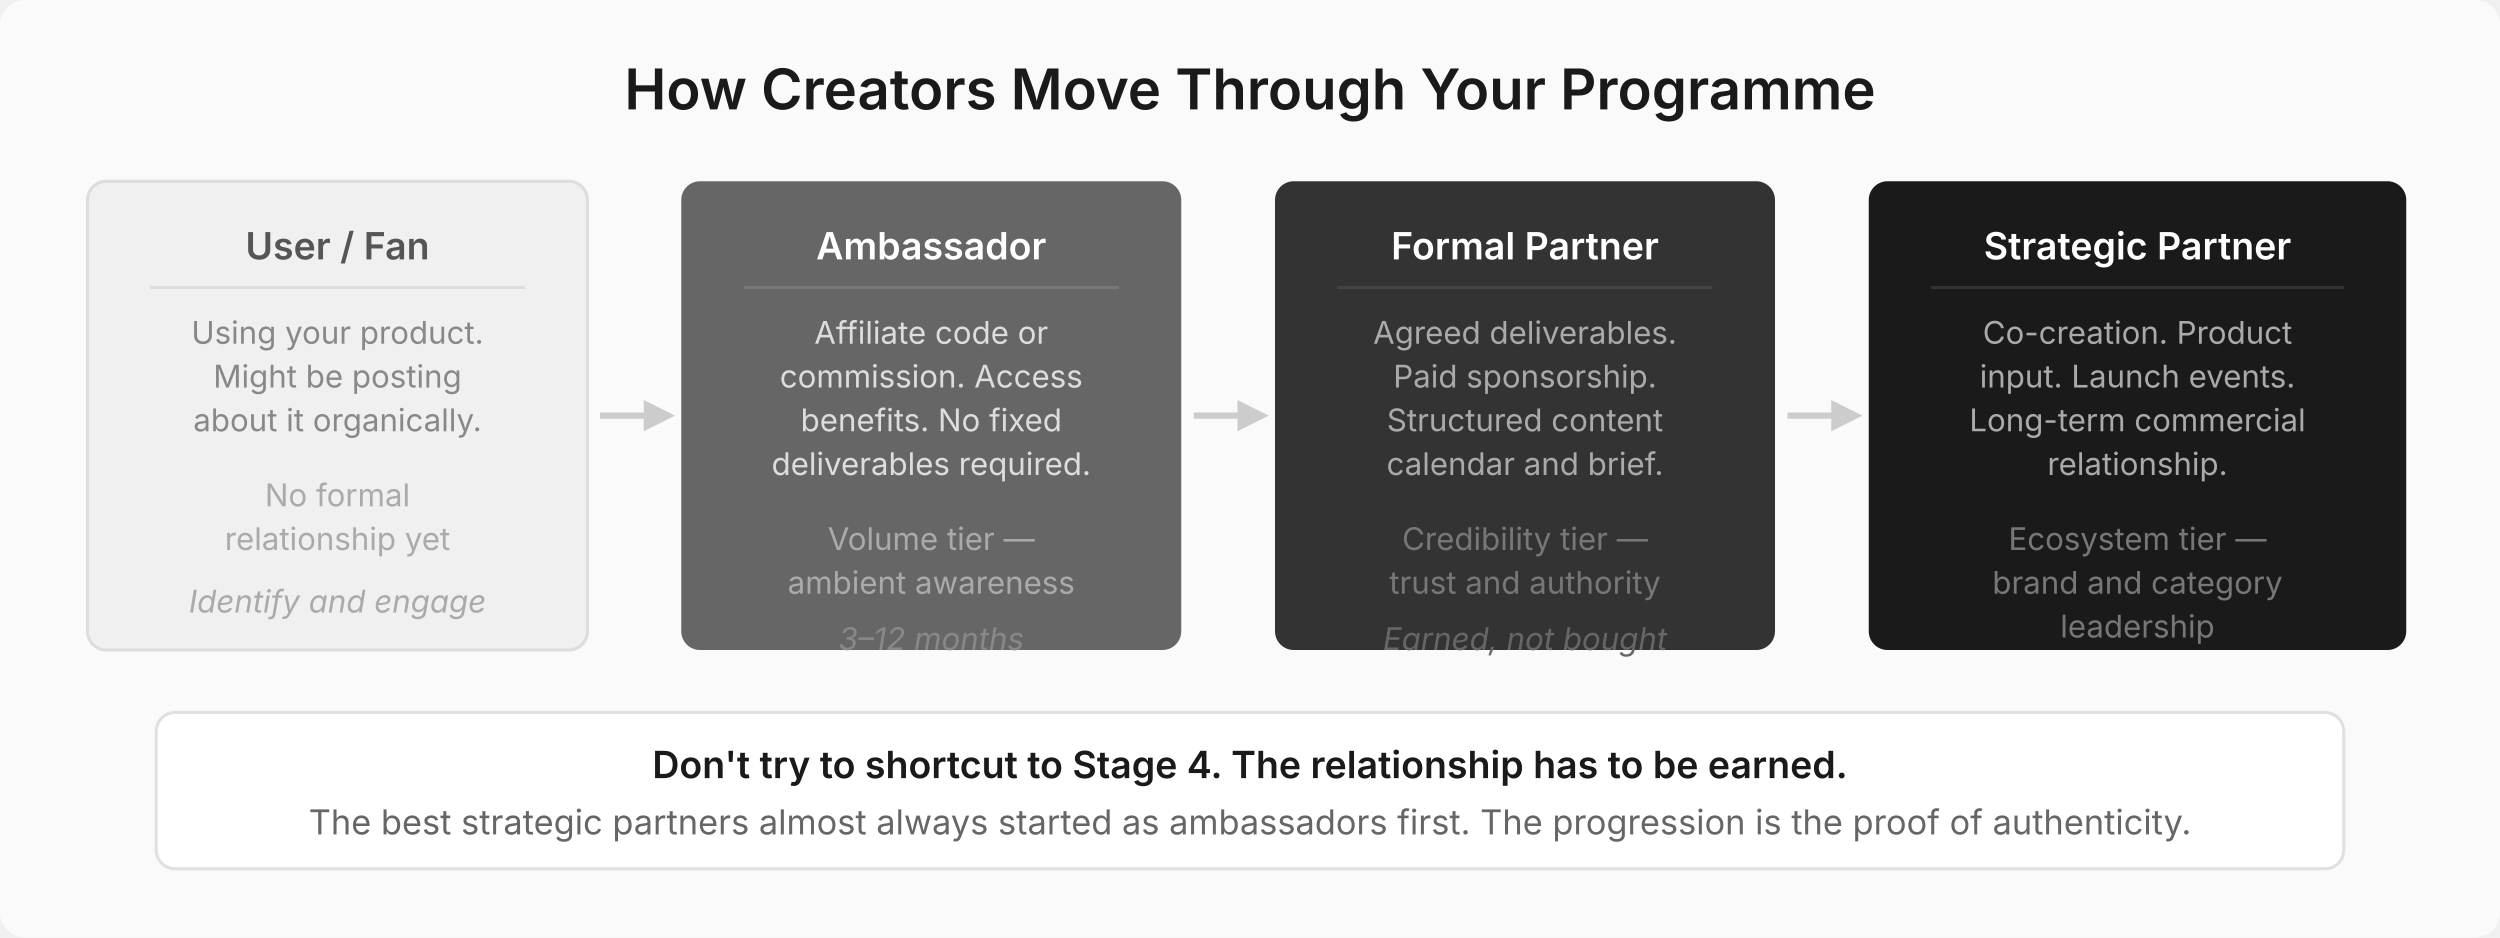
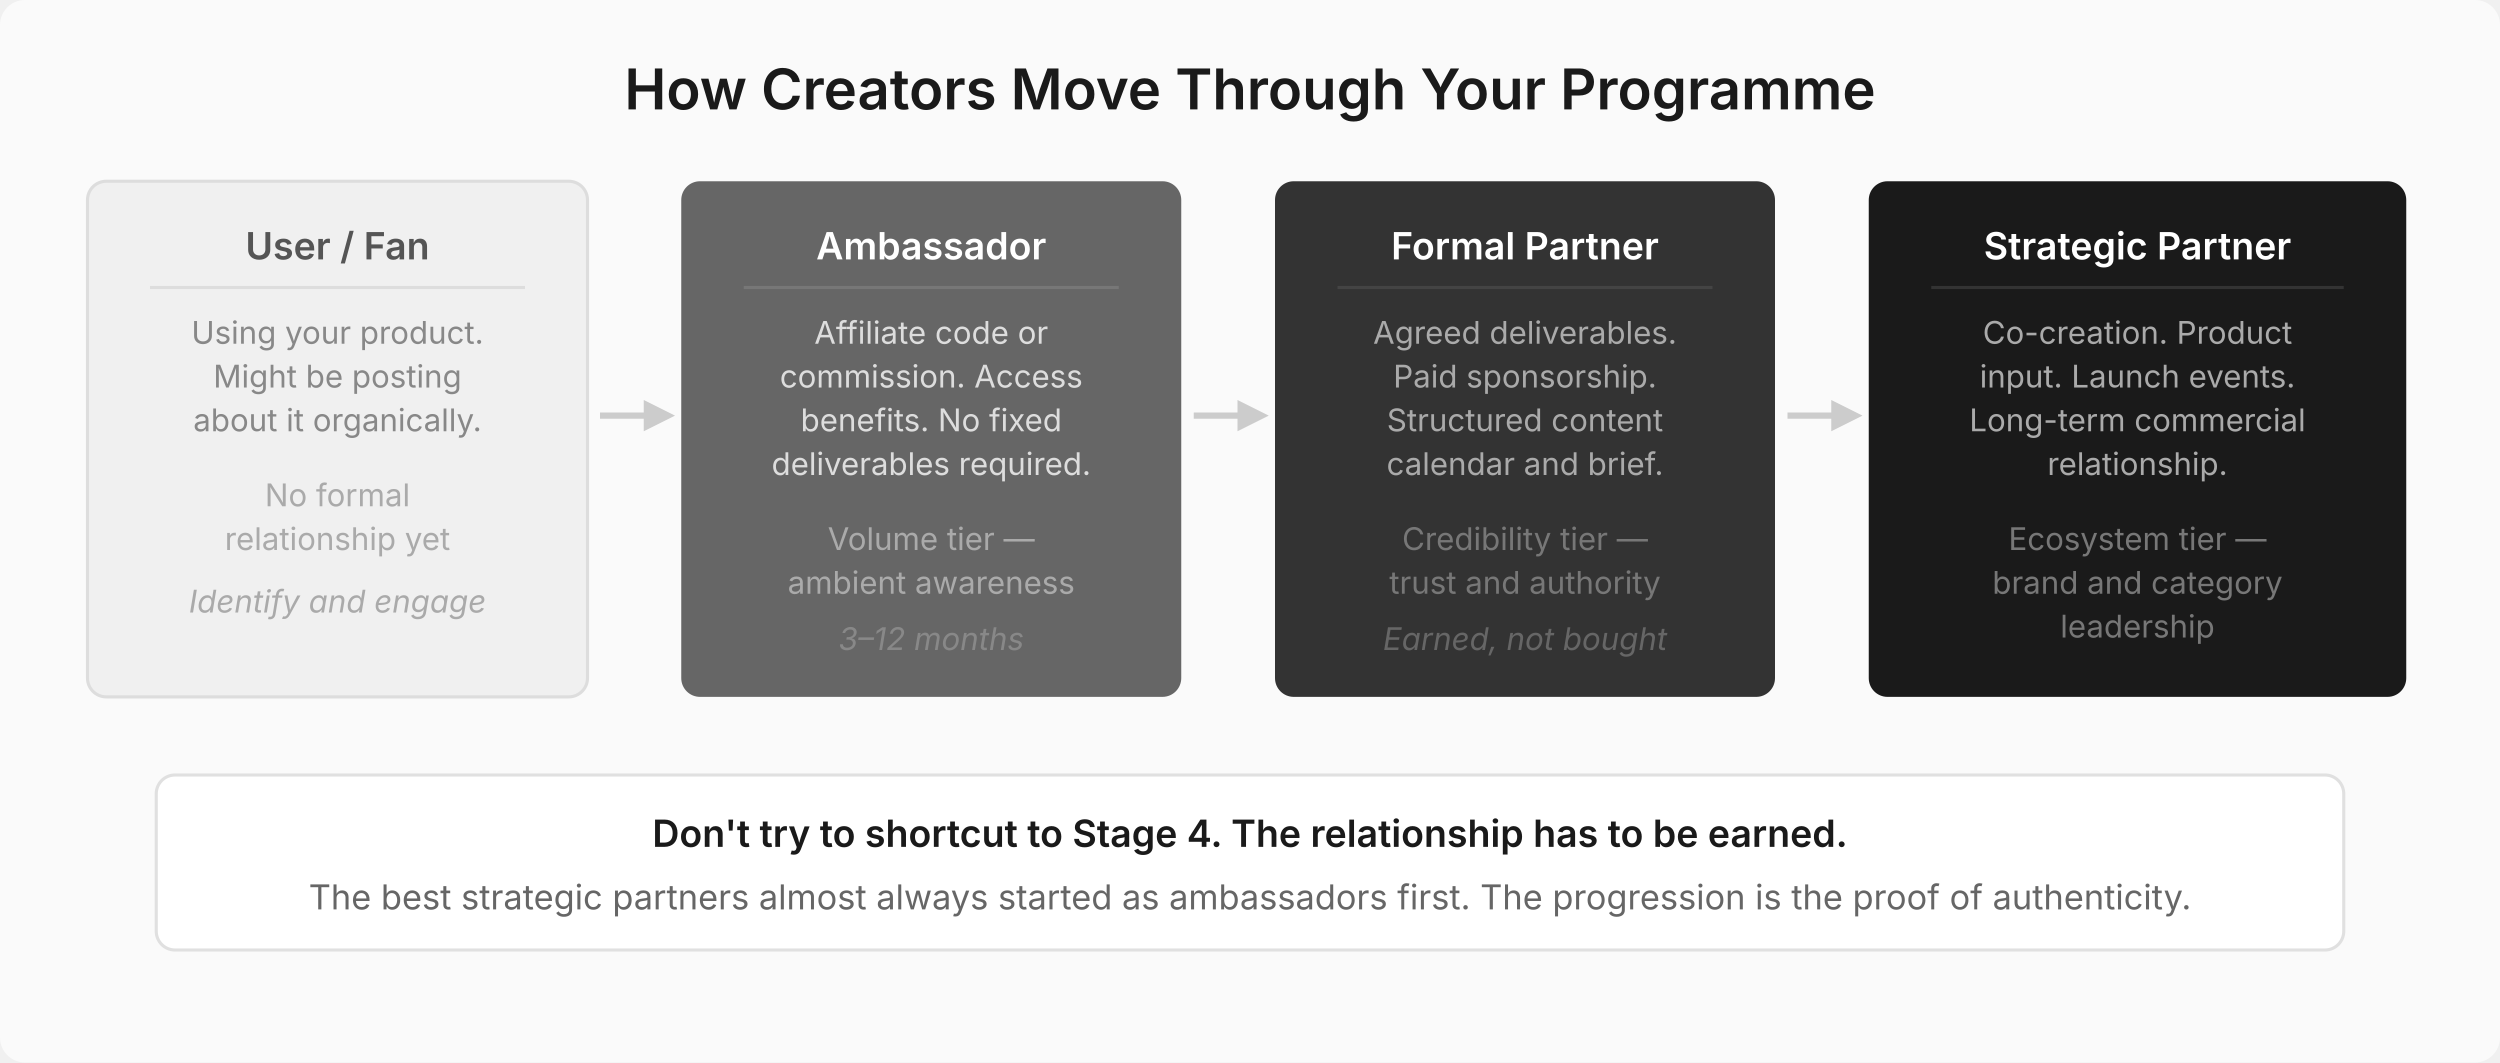
- <svg xmlns="http://www.w3.org/2000/svg" viewBox="0 0 800 300" font-family="system-ui, -apple-system, sans-serif">
-   <rect width="800" height="300" fill="#fafafa" rx="8" />
+ <svg xmlns="http://www.w3.org/2000/svg" viewBox="0 0 800 340" font-family="system-ui, -apple-system, sans-serif">
+   <rect width="800" height="340" fill="#fafafa" rx="8" />
  <text x="400" y="35" text-anchor="middle" font-size="18" font-weight="600" fill="#1a1a1a">How Creators Move Through Your Programme</text>
-   <rect x="28" y="58" width="160" height="150" rx="6" fill="#f0f0f0" stroke="#ddd" stroke-width="1" />
+   <rect x="28" y="58" width="160" height="165" rx="6" fill="#f0f0f0" stroke="#ddd" stroke-width="1" />
  <text x="108" y="83" text-anchor="middle" font-size="12" font-weight="600" fill="#555">User / Fan</text>
  <line x1="48" y1="92" x2="168" y2="92" stroke="#ddd" stroke-width="1" />
  <text x="108" y="110" text-anchor="middle" font-size="10" fill="#888">Using your product.</text>
  <text x="108" y="124" text-anchor="middle" font-size="10" fill="#888">Might be posting</text>
  <text x="108" y="138" text-anchor="middle" font-size="10" fill="#888">about it organically.</text>
  <text x="108" y="162" text-anchor="middle" font-size="10" fill="#aaa">No formal</text>
  <text x="108" y="176" text-anchor="middle" font-size="10" fill="#aaa">relationship yet</text>
  <text x="108" y="196" text-anchor="middle" font-size="10" font-style="italic" fill="#aaa">Identify and engage</text>
  <line x1="192" y1="133" x2="208" y2="133" stroke="#ccc" stroke-width="2" />
  <polygon points="206,128 216,133 206,138" fill="#ccc" />
-   <rect x="218" y="58" width="160" height="150" rx="6" fill="#666" />
+   <rect x="218" y="58" width="160" height="165" rx="6" fill="#666" />
  <text x="298" y="83" text-anchor="middle" font-size="12" font-weight="600" fill="#fff">Ambassador</text>
  <line x1="238" y1="92" x2="358" y2="92" stroke="#777" stroke-width="1" />
  <text x="298" y="110" text-anchor="middle" font-size="10" fill="#ddd">Affiliate code or</text>
  <text x="298" y="124" text-anchor="middle" font-size="10" fill="#ddd">commission. Access</text>
  <text x="298" y="138" text-anchor="middle" font-size="10" fill="#ddd">benefits. No fixed</text>
  <text x="298" y="152" text-anchor="middle" font-size="10" fill="#ddd">deliverables required.</text>
  <text x="298" y="176" text-anchor="middle" font-size="10" fill="#aaa">Volume tier —</text>
  <text x="298" y="190" text-anchor="middle" font-size="10" fill="#aaa">ambient awareness</text>
  <text x="298" y="208" text-anchor="middle" font-size="10" font-style="italic" fill="#888">3–12 months</text>
  <line x1="382" y1="133" x2="398" y2="133" stroke="#ccc" stroke-width="2" />
  <polygon points="396,128 406,133 396,138" fill="#ccc" />
-   <rect x="408" y="58" width="160" height="150" rx="6" fill="#333" />
+   <rect x="408" y="58" width="160" height="165" rx="6" fill="#333" />
  <text x="488" y="83" text-anchor="middle" font-size="12" font-weight="600" fill="#fff">Formal Partner</text>
  <line x1="428" y1="92" x2="548" y2="92" stroke="#444" stroke-width="1" />
  <text x="488" y="110" text-anchor="middle" font-size="10" fill="#aaa">Agreed deliverables.</text>
  <text x="488" y="124" text-anchor="middle" font-size="10" fill="#aaa">Paid sponsorship.</text>
  <text x="488" y="138" text-anchor="middle" font-size="10" fill="#aaa">Structured content</text>
  <text x="488" y="152" text-anchor="middle" font-size="10" fill="#aaa">calendar and brief.</text>
  <text x="488" y="176" text-anchor="middle" font-size="10" fill="#777">Credibility tier —</text>
  <text x="488" y="190" text-anchor="middle" font-size="10" fill="#777">trust and authority</text>
  <text x="488" y="208" text-anchor="middle" font-size="10" font-style="italic" fill="#666">Earned, not bought</text>
  <line x1="572" y1="133" x2="588" y2="133" stroke="#ccc" stroke-width="2" />
  <polygon points="586,128 596,133 586,138" fill="#ccc" />
-   <rect x="598" y="58" width="172" height="150" rx="6" fill="#1a1a1a" />
+   <rect x="598" y="58" width="172" height="165" rx="6" fill="#1a1a1a" />
  <text x="684" y="83" text-anchor="middle" font-size="12" font-weight="600" fill="#fff">Strategic Partner</text>
  <line x1="618" y1="92" x2="750" y2="92" stroke="#333" stroke-width="1" />
  <text x="684" y="110" text-anchor="middle" font-size="10" fill="#aaa">Co-creation. Product</text>
  <text x="684" y="124" text-anchor="middle" font-size="10" fill="#aaa">input. Launch events.</text>
  <text x="684" y="138" text-anchor="middle" font-size="10" fill="#aaa">Long-term commercial</text>
  <text x="684" y="152" text-anchor="middle" font-size="10" fill="#aaa">relationship.</text>
  <text x="684" y="176" text-anchor="middle" font-size="10" fill="#777">Ecosystem tier —</text>
  <text x="684" y="190" text-anchor="middle" font-size="10" fill="#777">brand and category</text>
  <text x="684" y="204" text-anchor="middle" font-size="10" fill="#777">leadership</text>
-   <rect x="50" y="228" width="700" height="50" rx="6" fill="#fff" stroke="#e0e0e0" stroke-width="1" />
-   <text x="400" y="249" text-anchor="middle" font-size="12" font-weight="600" fill="#1a1a1a">Don't try to shortcut to Stage 4. The relationship has to be earned.</text>
-   <text x="400" y="267" text-anchor="middle" font-size="11" fill="#666">The best strategic partners almost always started as ambassadors first. The progression is the proof of authenticity.</text>
+   <rect x="50" y="248" width="700" height="56" rx="6" fill="#fff" stroke="#e0e0e0" stroke-width="1" />
+   <text x="400" y="271" text-anchor="middle" font-size="12" font-weight="600" fill="#1a1a1a">Don't try to shortcut to Stage 4. The relationship has to be earned.</text>
+   <text x="400" y="291" text-anchor="middle" font-size="11" fill="#666">The best strategic partners almost always started as ambassadors first. The progression is the proof of authenticity.</text>
</svg>
